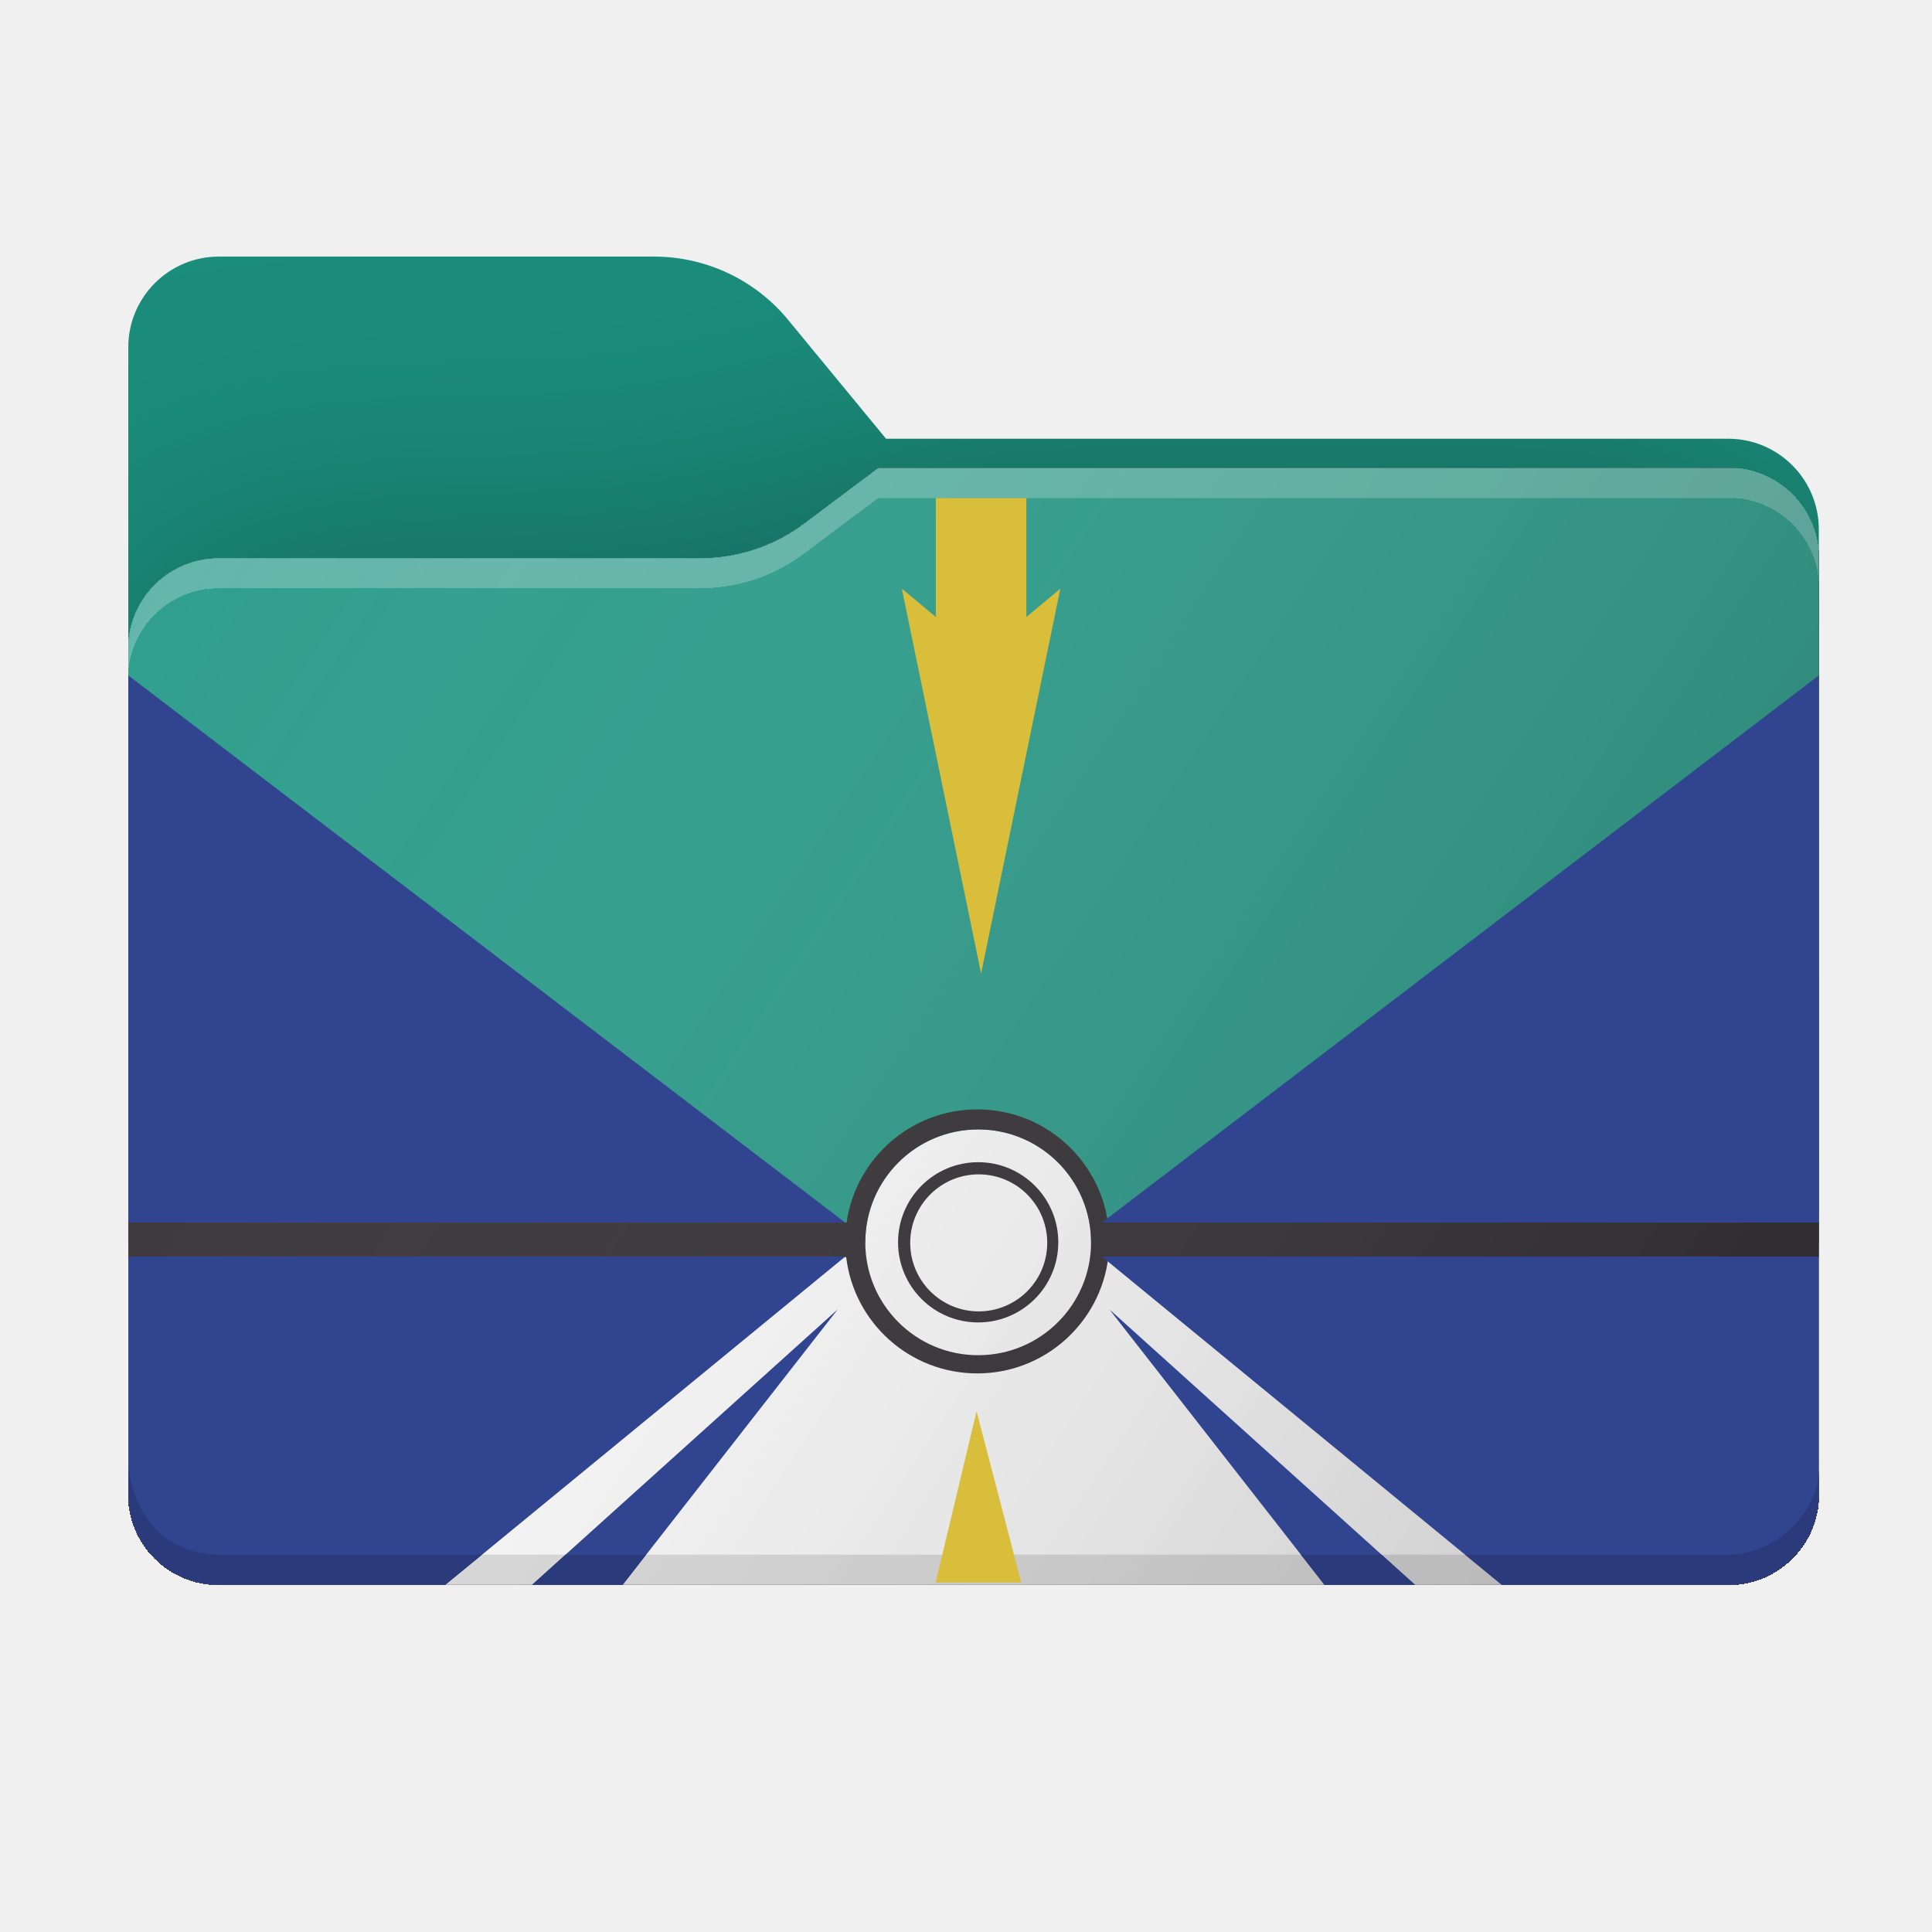
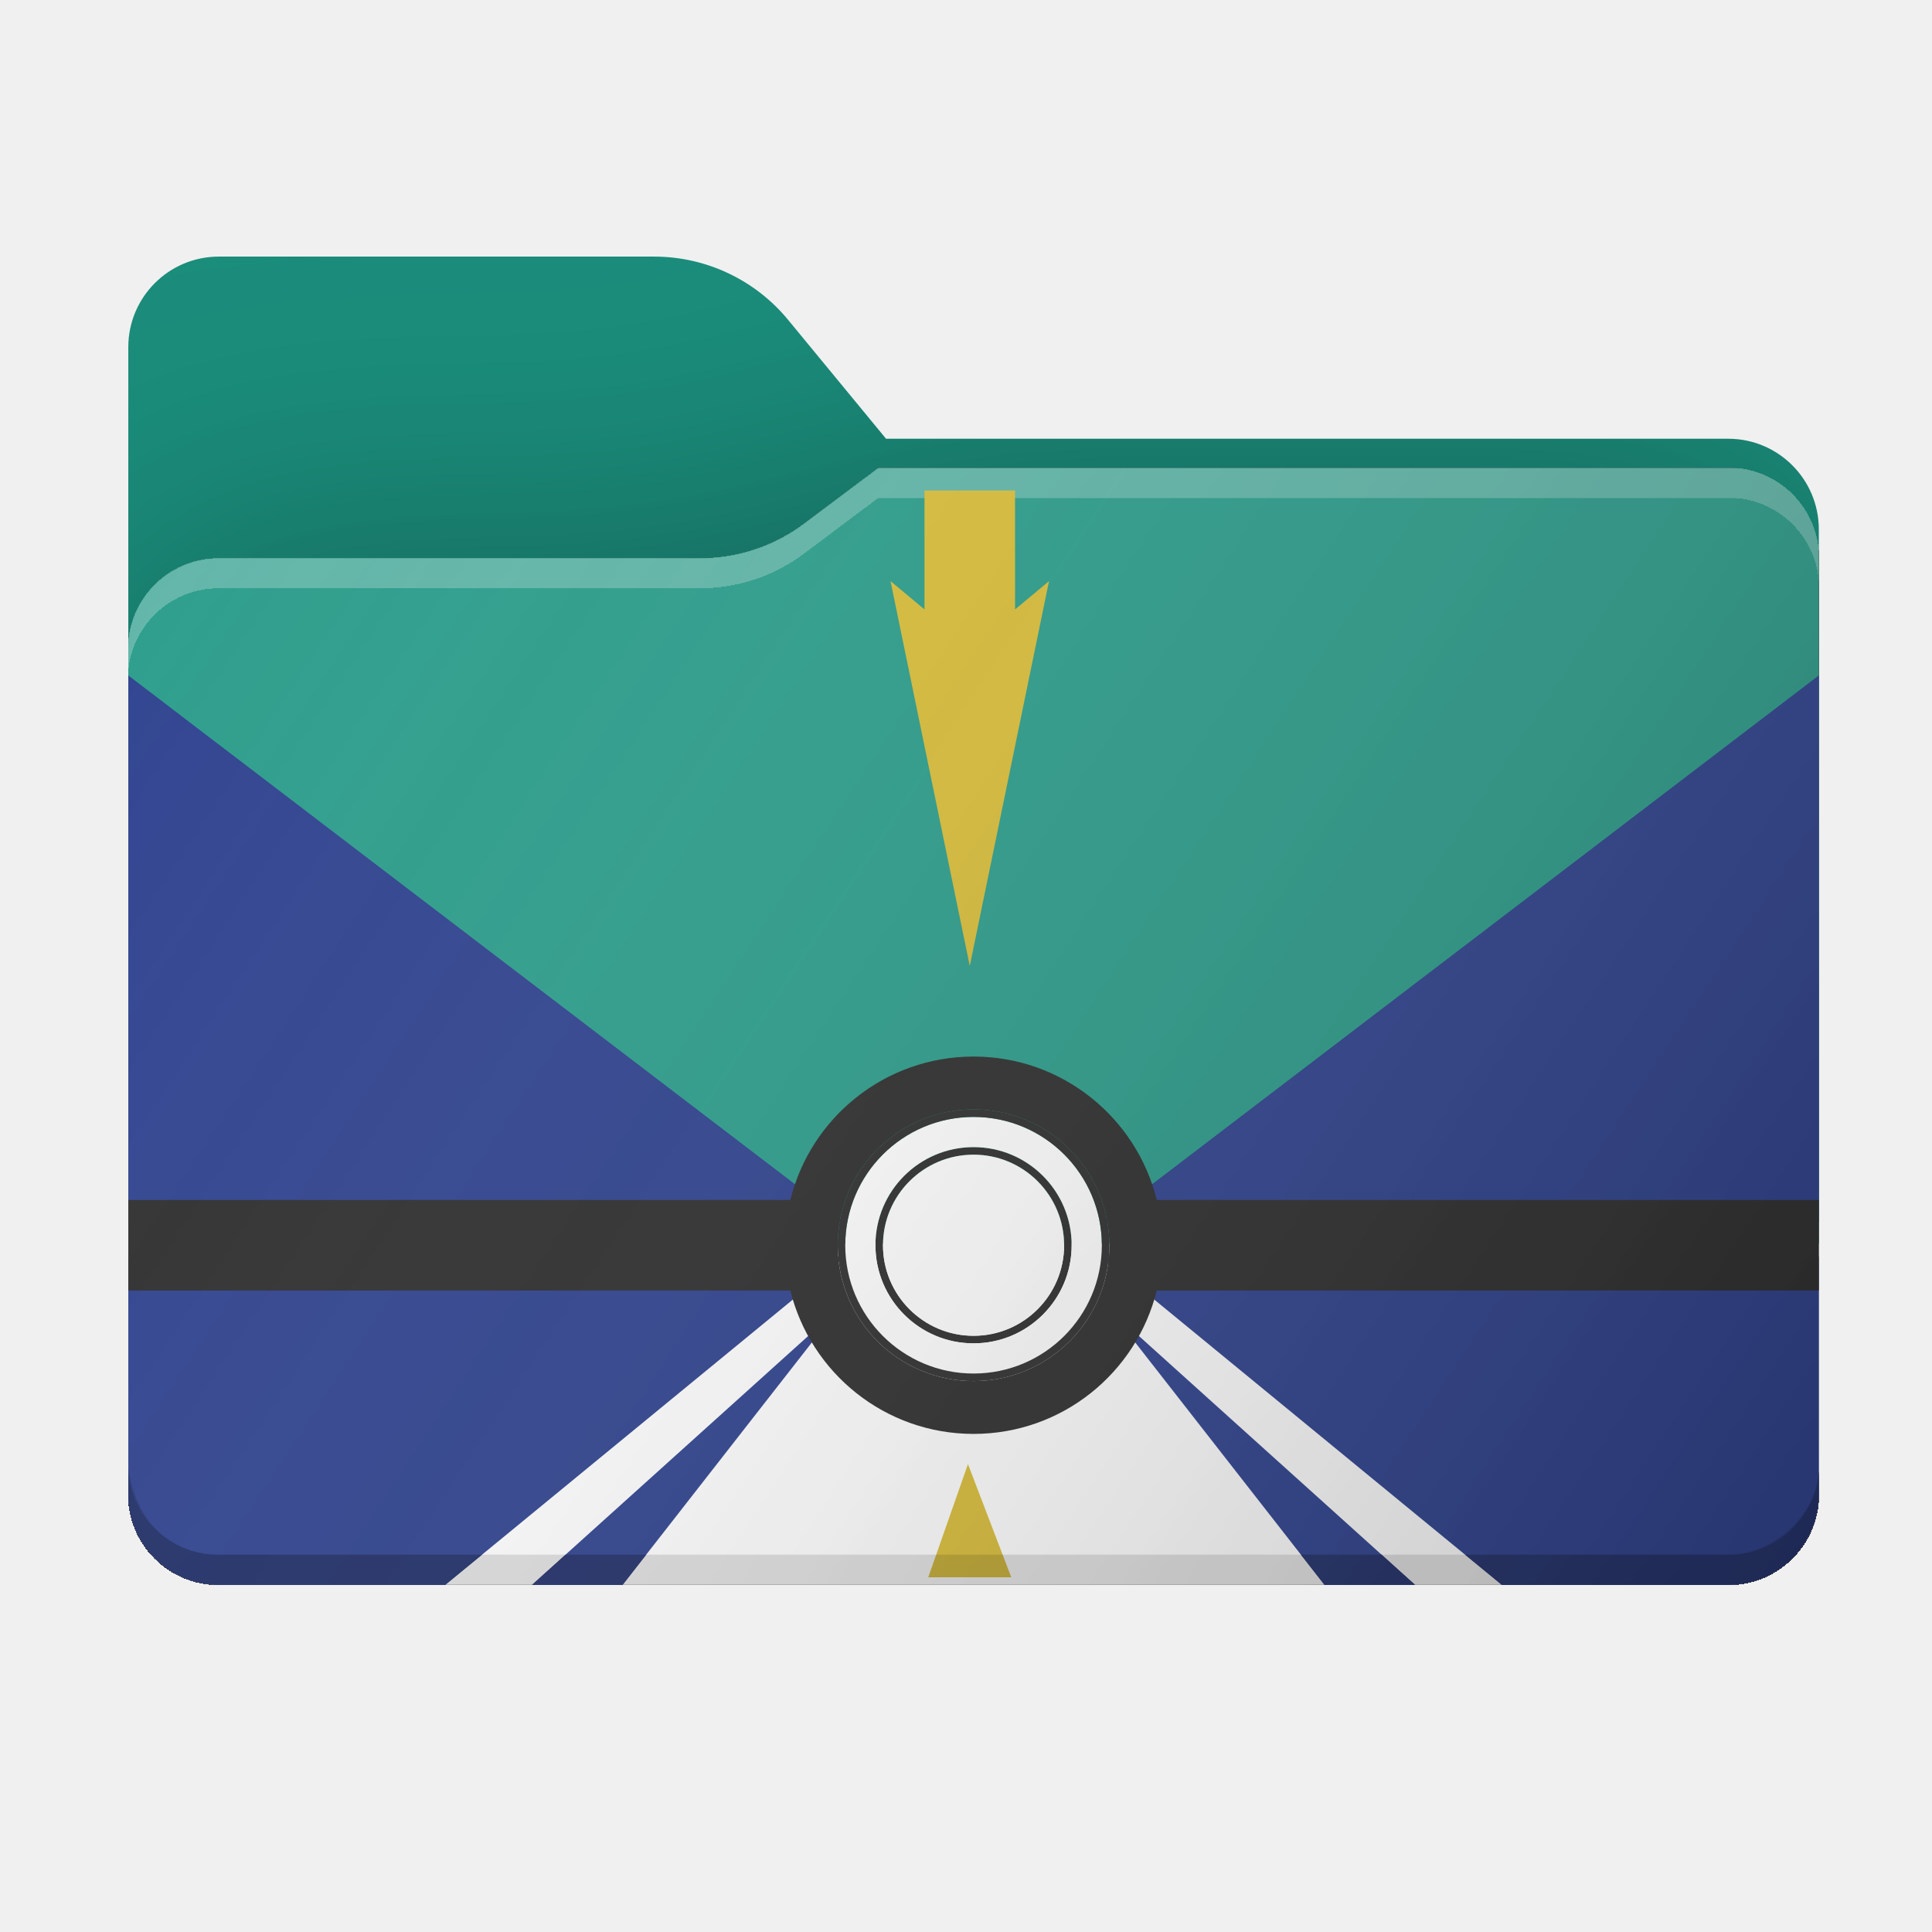
<svg xmlns="http://www.w3.org/2000/svg" width="256" height="256" viewBox="0 0 256 256" fill="none">
  <path fill-rule="evenodd" clip-rule="evenodd" d="M104.425 42.378C100.056 37.073 93.544 34 86.671 34H29C22.373 34 17 39.373 17 46V58.137V68.2V160C17 166.627 22.373 172 29 172H229C235.627 172 241 166.627 241 160V70.137C241 63.51 235.627 58.137 229 58.137H117.404L104.425 42.378Z" fill="#1B8D7B" />
-   <mask id="mask0_1057_26991" style="mask-type:alpha" maskUnits="userSpaceOnUse" x="17" y="34" width="224" height="138">
-     <path fill-rule="evenodd" clip-rule="evenodd" d="M104.425 42.378C100.056 37.073 93.544 34 86.671 34H29C22.373 34 17 39.373 17 46V58.137V68.2V160C17 166.627 22.373 172 29 172H229C235.627 172 241 166.627 241 160V70.137C241 63.51 235.627 58.137 229 58.137H117.404L104.425 42.378Z" fill="url(#paint0_linear_1057_26991)" />
+   <mask id="mask0_1942_32433" style="mask-type:alpha" maskUnits="userSpaceOnUse" x="17" y="34" width="224" height="138">
+     <path fill-rule="evenodd" clip-rule="evenodd" d="M104.425 42.378C100.056 37.073 93.544 34 86.671 34H29C22.373 34 17 39.373 17 46V58.137V68.2V160C17 166.627 22.373 172 29 172H229C235.627 172 241 166.627 241 160V70.137C241 63.51 235.627 58.137 229 58.137H117.404L104.425 42.378Z" fill="url(#paint0_linear_1942_32433)" />
  </mask>
-   <g mask="url(#mask0_1057_26991)">
-     <g style="mix-blend-mode:multiply" filter="url(#filter0_f_1057_26991)">
+   <g mask="url(#mask0_1942_32433)">
+     <g style="mix-blend-mode:multiply" filter="url(#filter0_f_1942_32433)">
      <path fill-rule="evenodd" clip-rule="evenodd" d="M92.789 74C97.764 74 102.605 72.387 106.586 69.402L116.459 62H229C235.627 62 241 67.373 241 74V108V160C241 166.627 235.627 172 229 172H29C22.373 172 17 166.627 17 160L17 108V86C17 79.373 22.373 74 29 74H87H92.789Z" fill="black" fill-opacity="0.3" />
    </g>
  </g>
-   <g filter="url(#filter1_ii_1057_26991)">
-     <path fill-rule="evenodd" clip-rule="evenodd" d="M92.789 74C97.764 74 102.605 72.387 106.586 69.402L116.459 62H229C235.627 62 241 67.373 241 74V108V198C241 204.627 235.627 210 229 210H29C22.373 210 17 204.627 17 198V108V86C17 79.373 22.373 74 29 74H87H92.789Z" fill="url(#paint1_linear_1057_26991)" />
-   </g>
-   <circle cx="129.613" cy="164.613" r="14.959" fill="#FEFEFE" />
-   <path fill-rule="evenodd" clip-rule="evenodd" d="M129.613 175.229C135.476 175.229 140.229 170.476 140.229 164.613C140.229 158.75 135.476 153.997 129.613 153.997C123.75 153.997 118.997 158.75 118.997 164.613C118.997 170.476 123.75 175.229 129.613 175.229ZM129.686 173.765C134.7 173.765 138.764 169.7 138.764 164.686C138.764 159.672 134.7 155.608 129.686 155.608C124.672 155.608 120.608 159.672 120.608 164.686C120.608 169.7 124.672 173.765 129.686 173.765Z" fill="#373337" />
-   <path fill-rule="evenodd" clip-rule="evenodd" d="M129.492 181.984C138.445 181.984 145.827 175.259 146.861 166.584H241.017V162H146.808C145.599 153.52 138.307 147 129.492 147C120.678 147 113.386 153.52 112.176 162H17V166.58H112.123C113.155 175.256 120.538 181.984 129.492 181.984ZM129.613 179.572C137.874 179.572 144.572 172.874 144.572 164.613C144.572 156.351 137.874 149.654 129.613 149.654C121.351 149.654 114.654 156.351 114.654 164.613C114.654 172.874 121.351 179.572 129.613 179.572Z" fill="#373337" />
-   <g opacity="0.8" filter="url(#filter2_i_1057_26991)">
-     <path fill-rule="evenodd" clip-rule="evenodd" d="M92.789 74C97.764 74 102.605 72.387 106.586 69.402L116.459 62H229C235.627 62 241 67.373 241 74V108V198C241 204.627 235.627 210 229 210H29C22.373 210 17 204.627 17 198L17 108V86C17 79.373 22.373 74 29 74H87H92.789Z" fill="url(#paint2_linear_1057_26991)" />
+   <g filter="url(#filter1_ii_1942_32433)">
+     <path fill-rule="evenodd" clip-rule="evenodd" d="M92.789 74C97.764 74 102.605 72.387 106.586 69.402L116.459 62H229C235.627 62 241 67.373 241 74V108V198C241 204.627 235.627 210 229 210H29C22.373 210 17 204.627 17 198V108V86C17 79.373 22.373 74 29 74H87H92.789Z" fill="url(#paint1_linear_1942_32433)" />
  </g>
  <path d="M112 162H17V89.5L112 162Z" fill="#314490" />
  <path d="M112 166.5L59 210H29C22.373 210 17 204.627 17 198V166.5H112Z" fill="#314490" />
  <path d="M82.5 210L111 173.5L70.5 210H82.5Z" fill="#314490" />
  <path d="M146 162H241V89.5L146 162Z" fill="#314490" />
  <path d="M146 166.5L199 210H229C235.627 210 241 204.627 241 198V166.5H146Z" fill="#314490" />
  <path d="M175.5 210L147 173.5L187.5 210H175.5Z" fill="#314490" />
  <path d="M29 210H59L63.874 206H29C25.4 206 18.5 204.333 17 194.5V198C17 204.627 22.373 210 29 210Z" fill="#2A3A7A" />
  <path d="M82.5 210H70.5L74.938 206H85.623L82.5 210Z" fill="#2A3A7A" />
  <path d="M175.5 210H187.5L183.062 206H172.377L175.5 210Z" fill="#2A3A7A" />
  <path d="M229 210H199L194.126 206H229C235.5 206 240.785 200.274 241 195V198C241 204.627 235.627 210 229 210Z" fill="#2A3A7A" />
-   <path d="M123.976 209.685L129.401 187L135.319 209.685H131.866H123.976Z" fill="#D9BE3B" />
-   <path d="M140.5 78L130 129L119.5 78L124 81.75V66H136V81.75L140.5 78Z" fill="#D9BE3B" />
+   <path d="M123 209L128.261 194L134 209H130.652H123Z" fill="#D9BE3B" />
+   <path d="M139 77L128.5 128L118 77L122.5 80.75V65H134.5V80.75L139 77Z" fill="#D9BE3B" />
+   <path fill-rule="evenodd" clip-rule="evenodd" d="M153.275 171C150.588 181.908 140.738 190 129 190C117.262 190 107.412 181.908 104.725 171H17V159H104.725C107.412 148.092 117.262 140 129 140C140.738 140 150.588 148.092 153.275 159H241V171H153.275ZM129 183C138.941 183 147 174.941 147 165C147 155.059 138.941 147 129 147C119.059 147 111 155.059 111 165C111 174.941 119.059 183 129 183Z" fill="#303030" />
+   <path fill-rule="evenodd" clip-rule="evenodd" d="M129 178C136.18 178 142 172.18 142 165C142 157.82 136.18 152 129 152C121.82 152 116 157.82 116 165C116 172.18 121.82 178 129 178ZM141 165C141 171.627 135.627 177 129 177C122.373 177 117 171.627 117 165C117 158.373 122.373 153 129 153C135.627 153 141 158.373 141 165Z" fill="#303030" />
+   <path fill-rule="evenodd" clip-rule="evenodd" d="M146 165C146 174.389 138.389 182 129 182C119.611 182 112 174.389 112 165C112 155.611 119.611 148 129 148C138.389 148 146 155.611 146 165ZM142 165C142 172.18 136.18 178 129 178C121.82 178 116 172.18 116 165C116 157.82 121.82 152 129 152C136.18 152 142 157.82 142 165Z" fill="white" />
+   <path d="M129 177C135.627 177 141 171.627 141 165C141 158.373 135.627 153 129 153C122.373 153 117 158.373 117 165C117 171.627 122.373 177 129 177Z" fill="white" />
+   <path fill-rule="evenodd" clip-rule="evenodd" d="M147 165C147 174.941 138.941 183 129 183C119.059 183 111 174.941 111 165C111 155.059 119.059 147 129 147C138.941 147 147 155.059 147 165ZM129 182C138.389 182 146 174.389 146 165C146 155.611 138.389 148 129 148C119.611 148 112 155.611 112 165C112 174.389 119.611 182 129 182Z" fill="#313131" />
+   <g opacity="0.8" filter="url(#filter2_i_1942_32433)">
+     <path fill-rule="evenodd" clip-rule="evenodd" d="M92.789 74C97.764 74 102.605 72.387 106.586 69.402L116.459 62H229C235.627 62 241 67.373 241 74V108V198C241 204.627 235.627 210 229 210H29C22.373 210 17 204.627 17 198L17 108V86C17 79.373 22.373 74 29 74H87H92.789Z" fill="url(#paint2_linear_1942_32433)" />
+   </g>
  <defs>
-     <filter id="filter0_f_1057_26991" x="-20" y="25" width="298" height="184" filterUnits="userSpaceOnUse" color-interpolation-filters="sRGB">
+     <filter id="filter0_f_1942_32433" x="-20" y="25" width="298" height="184" filterUnits="userSpaceOnUse" color-interpolation-filters="sRGB">
      <feFlood flood-opacity="0" result="BackgroundImageFix" />
      <feBlend mode="normal" in="SourceGraphic" in2="BackgroundImageFix" result="shape" />
-       <feGaussianBlur stdDeviation="18.5" result="effect1_foregroundBlur_1057_26991" />
+       <feGaussianBlur stdDeviation="18.5" result="effect1_foregroundBlur_1942_32433" />
    </filter>
-     <filter id="filter1_ii_1057_26991" x="17" y="62" width="224" height="148" filterUnits="userSpaceOnUse" color-interpolation-filters="sRGB">
+     <filter id="filter1_ii_1942_32433" x="17" y="62" width="224" height="148" filterUnits="userSpaceOnUse" color-interpolation-filters="sRGB">
      <feFlood flood-opacity="0" result="BackgroundImageFix" />
      <feBlend mode="normal" in="SourceGraphic" in2="BackgroundImageFix" result="shape" />
      <feColorMatrix in="SourceAlpha" type="matrix" values="0 0 0 0 0 0 0 0 0 0 0 0 0 0 0 0 0 0 127 0" result="hardAlpha" />
      <feOffset dy="4" />
      <feComposite in2="hardAlpha" operator="arithmetic" k2="-1" k3="1" />
      <feColorMatrix type="matrix" values="0 0 0 0 1 0 0 0 0 1 0 0 0 0 1 0 0 0 0.25 0" />
-       <feBlend mode="normal" in2="shape" result="effect1_innerShadow_1057_26991" />
+       <feBlend mode="normal" in2="shape" result="effect1_innerShadow_1942_32433" />
      <feColorMatrix in="SourceAlpha" type="matrix" values="0 0 0 0 0 0 0 0 0 0 0 0 0 0 0 0 0 0 127 0" result="hardAlpha" />
      <feOffset dy="-4" />
      <feComposite in2="hardAlpha" operator="arithmetic" k2="-1" k3="1" />
      <feColorMatrix type="matrix" values="0 0 0 0 0 0 0 0 0 0 0 0 0 0 0 0 0 0 0.9 0" />
-       <feBlend mode="soft-light" in2="effect1_innerShadow_1057_26991" result="effect2_innerShadow_1057_26991" />
+       <feBlend mode="soft-light" in2="effect1_innerShadow_1942_32433" result="effect2_innerShadow_1942_32433" />
    </filter>
-     <filter id="filter2_i_1057_26991" x="17" y="62" width="224" height="148" filterUnits="userSpaceOnUse" color-interpolation-filters="sRGB">
+     <filter id="filter2_i_1942_32433" x="17" y="62" width="224" height="148" filterUnits="userSpaceOnUse" color-interpolation-filters="sRGB">
      <feFlood flood-opacity="0" result="BackgroundImageFix" />
      <feBlend mode="normal" in="SourceGraphic" in2="BackgroundImageFix" result="shape" />
      <feColorMatrix in="SourceAlpha" type="matrix" values="0 0 0 0 0 0 0 0 0 0 0 0 0 0 0 0 0 0 127 0" result="hardAlpha" />
      <feOffset dy="-4" />
      <feComposite in2="hardAlpha" operator="arithmetic" k2="-1" k3="1" />
      <feColorMatrix type="matrix" values="0 0 0 0 0 0 0 0 0 0 0 0 0 0 0 0 0 0 0.15 0" />
-       <feBlend mode="normal" in2="shape" result="effect1_innerShadow_1057_26991" />
+       <feBlend mode="normal" in2="shape" result="effect1_innerShadow_1942_32433" />
    </filter>
-     <linearGradient id="paint0_linear_1057_26991" x1="17" y1="34" x2="197.768" y2="215.142" gradientUnits="userSpaceOnUse">
+     <linearGradient id="paint0_linear_1942_32433" x1="17" y1="34" x2="197.768" y2="215.142" gradientUnits="userSpaceOnUse">
      <stop stop-color="#05815D" />
      <stop offset="1" stop-color="#0C575F" />
    </linearGradient>
-     <linearGradient id="paint1_linear_1057_26991" x1="129" y1="62" x2="129" y2="210" gradientUnits="userSpaceOnUse">
+     <linearGradient id="paint1_linear_1942_32433" x1="129" y1="62" x2="129" y2="210" gradientUnits="userSpaceOnUse">
      <stop offset="0.694" stop-color="#2E9E8C" />
      <stop offset="0.694" stop-color="white" />
    </linearGradient>
-     <linearGradient id="paint2_linear_1057_26991" x1="17" y1="62" x2="241" y2="210" gradientUnits="userSpaceOnUse">
+     <linearGradient id="paint2_linear_1942_32433" x1="17" y1="62" x2="241" y2="210" gradientUnits="userSpaceOnUse">
      <stop stop-color="white" stop-opacity="0" />
      <stop offset="1" stop-opacity="0.3" />
    </linearGradient>
  </defs>
</svg>
